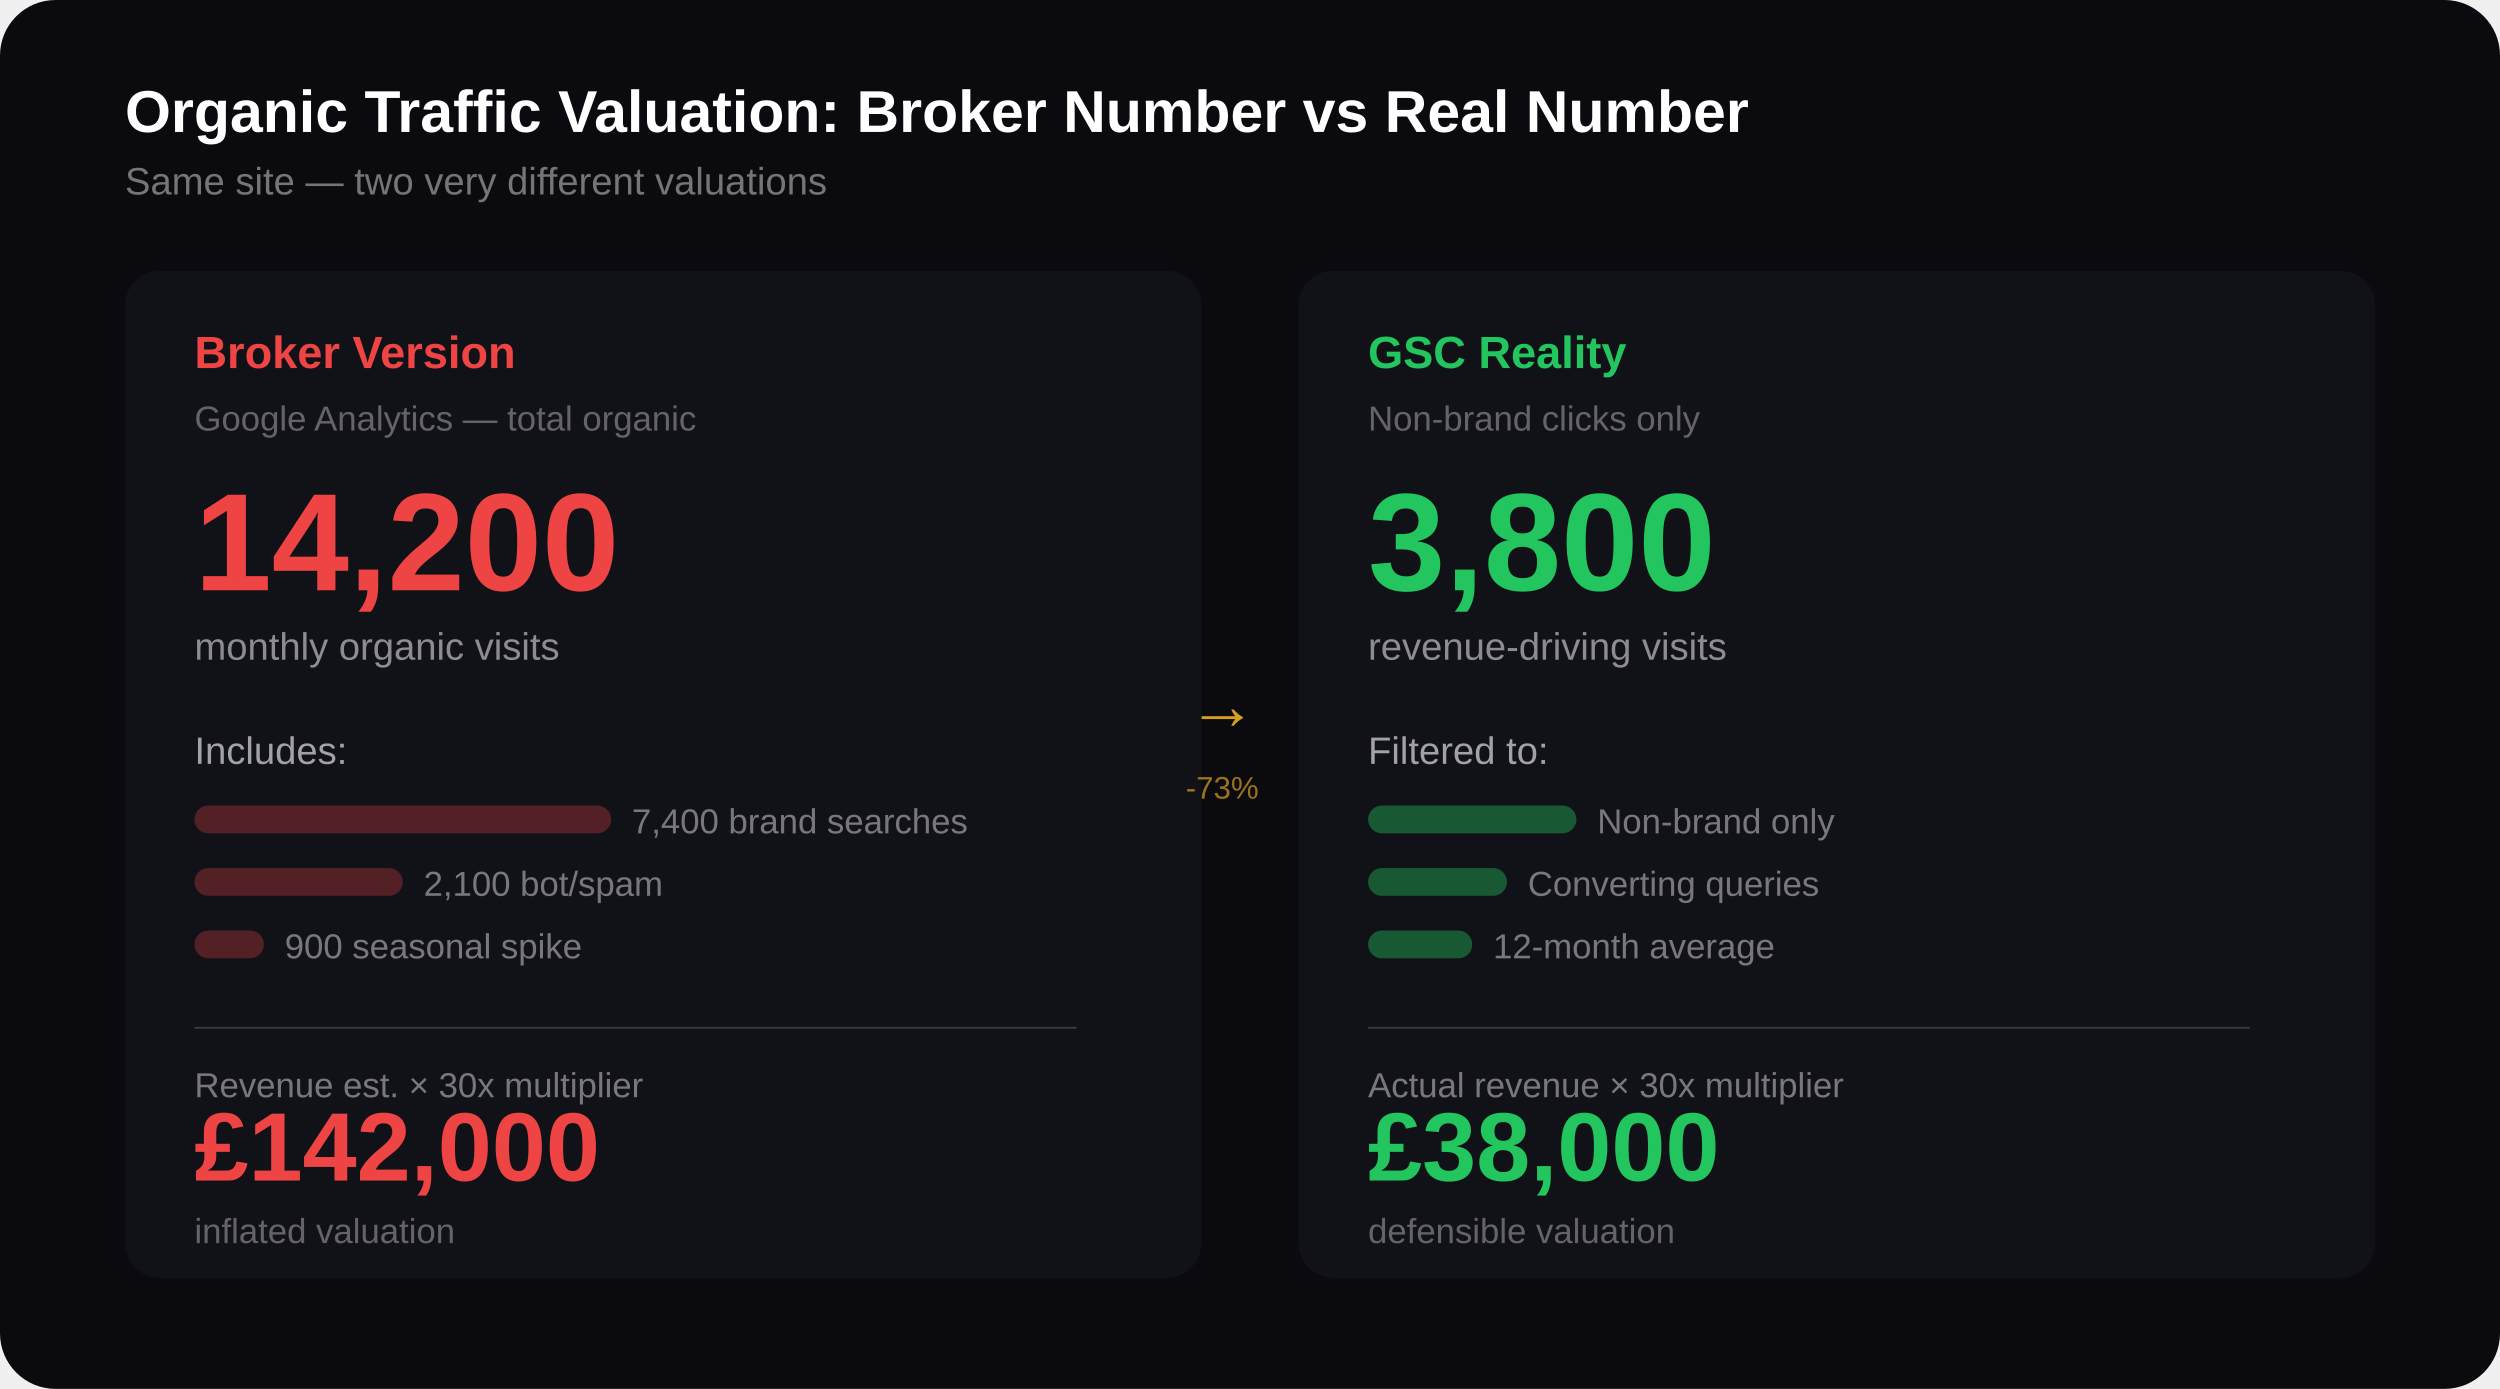
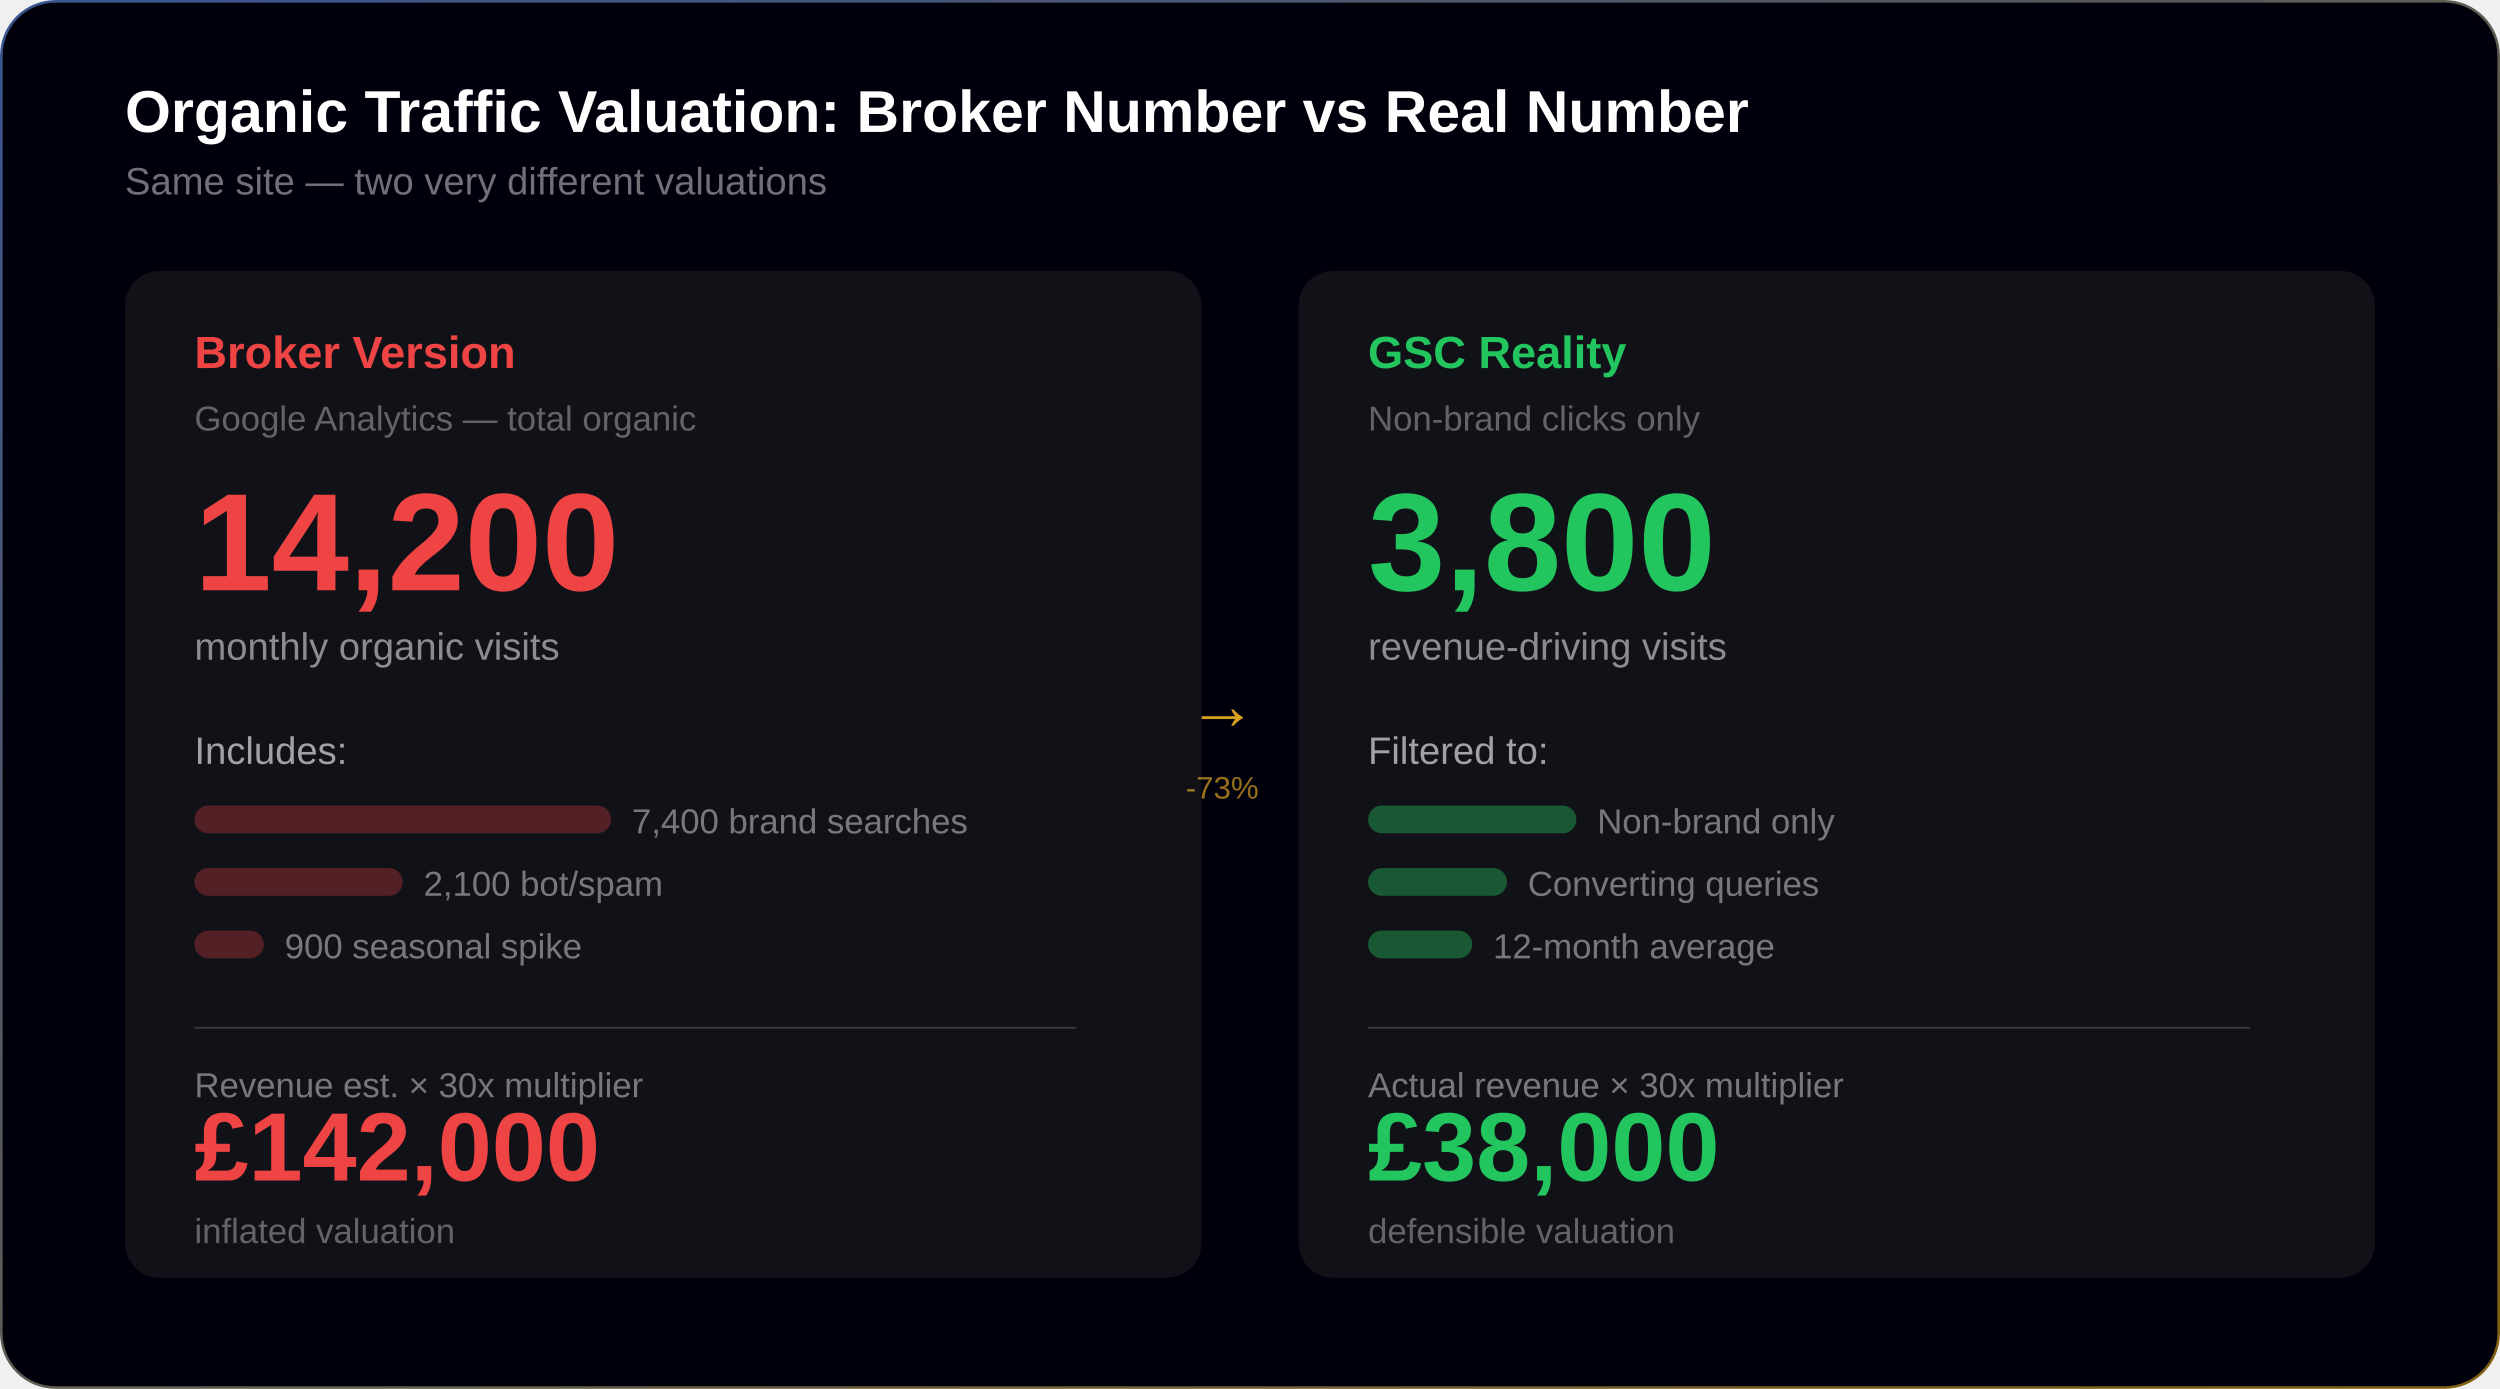
<svg xmlns="http://www.w3.org/2000/svg" viewBox="0 0 720 400" width="720" height="400">
  <defs>
+     <linearGradient id="brandFrameGrad" x1="0%" y1="0%" x2="100%" y2="100%">
+       <stop offset="0%" stop-color="#5B8AEF" />
+       <stop offset="100%" stop-color="#D79F1E" />
+     </linearGradient>
+     <filter id="brandFrameGlow" x="-20%" y="-20%" width="140%" height="140%">
+       <feGaussianBlur stdDeviation="3" result="b" />
+       <feMerge>
+         <feMergeNode in="b" />
+         <feMergeNode in="SourceGraphic" />
+       </feMerge>
+     </filter>
    <clipPath id="clip-valuation">
      <rect x="0" y="0" width="720" height="400" rx="16" ry="16" />
    </clipPath>
  </defs>
  <g clip-path="url(#clip-valuation)">
-     <rect width="720" height="400" fill="#0a0a0f" rx="16" ry="16" />
+     <rect width="720" height="400" fill="#050507" rx="16" ry="16" stroke="url(#brandFrameGrad)" stroke-width="1.5" stroke-opacity="0.6" filter="url(#brandFrameGlow)" />
    <text x="36" y="38" font-family="Arial, Helvetica, sans-serif" font-size="17" font-weight="bold" fill="#ffffff">Organic Traffic Valuation: Broker Number vs Real Number</text>
    <text x="36" y="56" font-family="Arial, Helvetica, sans-serif" font-size="11" fill="#e0e0e0" opacity="0.5">Same site — two very different valuations</text>
    <rect x="36" y="78" width="310" height="290" rx="10" fill="#111118" />
    <text x="56" y="106" font-family="Arial, Helvetica, sans-serif" font-size="13" font-weight="bold" fill="#ef4444">Broker Version</text>
    <text x="56" y="124" font-family="Arial, Helvetica, sans-serif" font-size="10" fill="#e0e0e0" opacity="0.4">Google Analytics — total organic</text>
    <text x="56" y="170" font-family="Arial, Helvetica, sans-serif" font-size="40" font-weight="bold" fill="#ef4444">14,200</text>
    <text x="56" y="190" font-family="Arial, Helvetica, sans-serif" font-size="11" fill="#e0e0e0" opacity="0.6">monthly organic visits</text>
    <text x="56" y="220" font-family="Arial, Helvetica, sans-serif" font-size="11" fill="#e0e0e0" opacity="0.7">Includes:</text>
    <rect x="56" y="232" width="120" height="8" rx="4" fill="#ef4444" opacity="0.3" />
    <text x="182" y="240" font-family="Arial, Helvetica, sans-serif" font-size="10" fill="#e0e0e0" opacity="0.5">7,400 brand searches</text>
    <rect x="56" y="250" width="60" height="8" rx="4" fill="#ef4444" opacity="0.3" />
    <text x="122" y="258" font-family="Arial, Helvetica, sans-serif" font-size="10" fill="#e0e0e0" opacity="0.5">2,100 bot/spam</text>
    <rect x="56" y="268" width="20" height="8" rx="4" fill="#ef4444" opacity="0.3" />
    <text x="82" y="276" font-family="Arial, Helvetica, sans-serif" font-size="10" fill="#e0e0e0" opacity="0.5">900 seasonal spike</text>
    <line x1="56" y1="296" x2="310" y2="296" stroke="#e0e0e0" stroke-width="0.5" opacity="0.2" />
    <text x="56" y="316" font-family="Arial, Helvetica, sans-serif" font-size="10" fill="#e0e0e0" opacity="0.5">Revenue est. × 30x multiplier</text>
    <text x="56" y="340" font-family="Arial, Helvetica, sans-serif" font-size="28" font-weight="bold" fill="#ef4444">£142,000</text>
    <text x="56" y="358" font-family="Arial, Helvetica, sans-serif" font-size="10" fill="#e0e0e0" opacity="0.4">inflated valuation</text>
    <rect x="374" y="78" width="310" height="290" rx="10" fill="#111118" />
    <text x="394" y="106" font-family="Arial, Helvetica, sans-serif" font-size="13" font-weight="bold" fill="#22c55e">GSC Reality</text>
    <text x="394" y="124" font-family="Arial, Helvetica, sans-serif" font-size="10" fill="#e0e0e0" opacity="0.4">Non-brand clicks only</text>
    <text x="394" y="170" font-family="Arial, Helvetica, sans-serif" font-size="40" font-weight="bold" fill="#22c55e">3,800</text>
    <text x="394" y="190" font-family="Arial, Helvetica, sans-serif" font-size="11" fill="#e0e0e0" opacity="0.6">revenue-driving visits</text>
    <text x="394" y="220" font-family="Arial, Helvetica, sans-serif" font-size="11" fill="#e0e0e0" opacity="0.7">Filtered to:</text>
    <rect x="394" y="232" width="60" height="8" rx="4" fill="#22c55e" opacity="0.4" />
    <text x="460" y="240" font-family="Arial, Helvetica, sans-serif" font-size="10" fill="#e0e0e0" opacity="0.5">Non-brand only</text>
    <rect x="394" y="250" width="40" height="8" rx="4" fill="#22c55e" opacity="0.4" />
    <text x="440" y="258" font-family="Arial, Helvetica, sans-serif" font-size="10" fill="#e0e0e0" opacity="0.5">Converting queries</text>
    <rect x="394" y="268" width="30" height="8" rx="4" fill="#22c55e" opacity="0.4" />
    <text x="430" y="276" font-family="Arial, Helvetica, sans-serif" font-size="10" fill="#e0e0e0" opacity="0.5">12-month average</text>
    <line x1="394" y1="296" x2="648" y2="296" stroke="#e0e0e0" stroke-width="0.5" opacity="0.2" />
    <text x="394" y="316" font-family="Arial, Helvetica, sans-serif" font-size="10" fill="#e0e0e0" opacity="0.5">Actual revenue × 30x multiplier</text>
    <text x="394" y="340" font-family="Arial, Helvetica, sans-serif" font-size="28" font-weight="bold" fill="#22c55e">£38,000</text>
    <text x="394" y="358" font-family="Arial, Helvetica, sans-serif" font-size="10" fill="#e0e0e0" opacity="0.4">defensible valuation</text>
    <text x="352" y="210" font-family="Arial, Helvetica, sans-serif" font-size="20" fill="#d79f1e" text-anchor="middle">→</text>
    <text x="352" y="230" font-family="Arial, Helvetica, sans-serif" font-size="9" fill="#d79f1e" text-anchor="middle" opacity="0.7">-73%</text>
  </g>
</svg>
